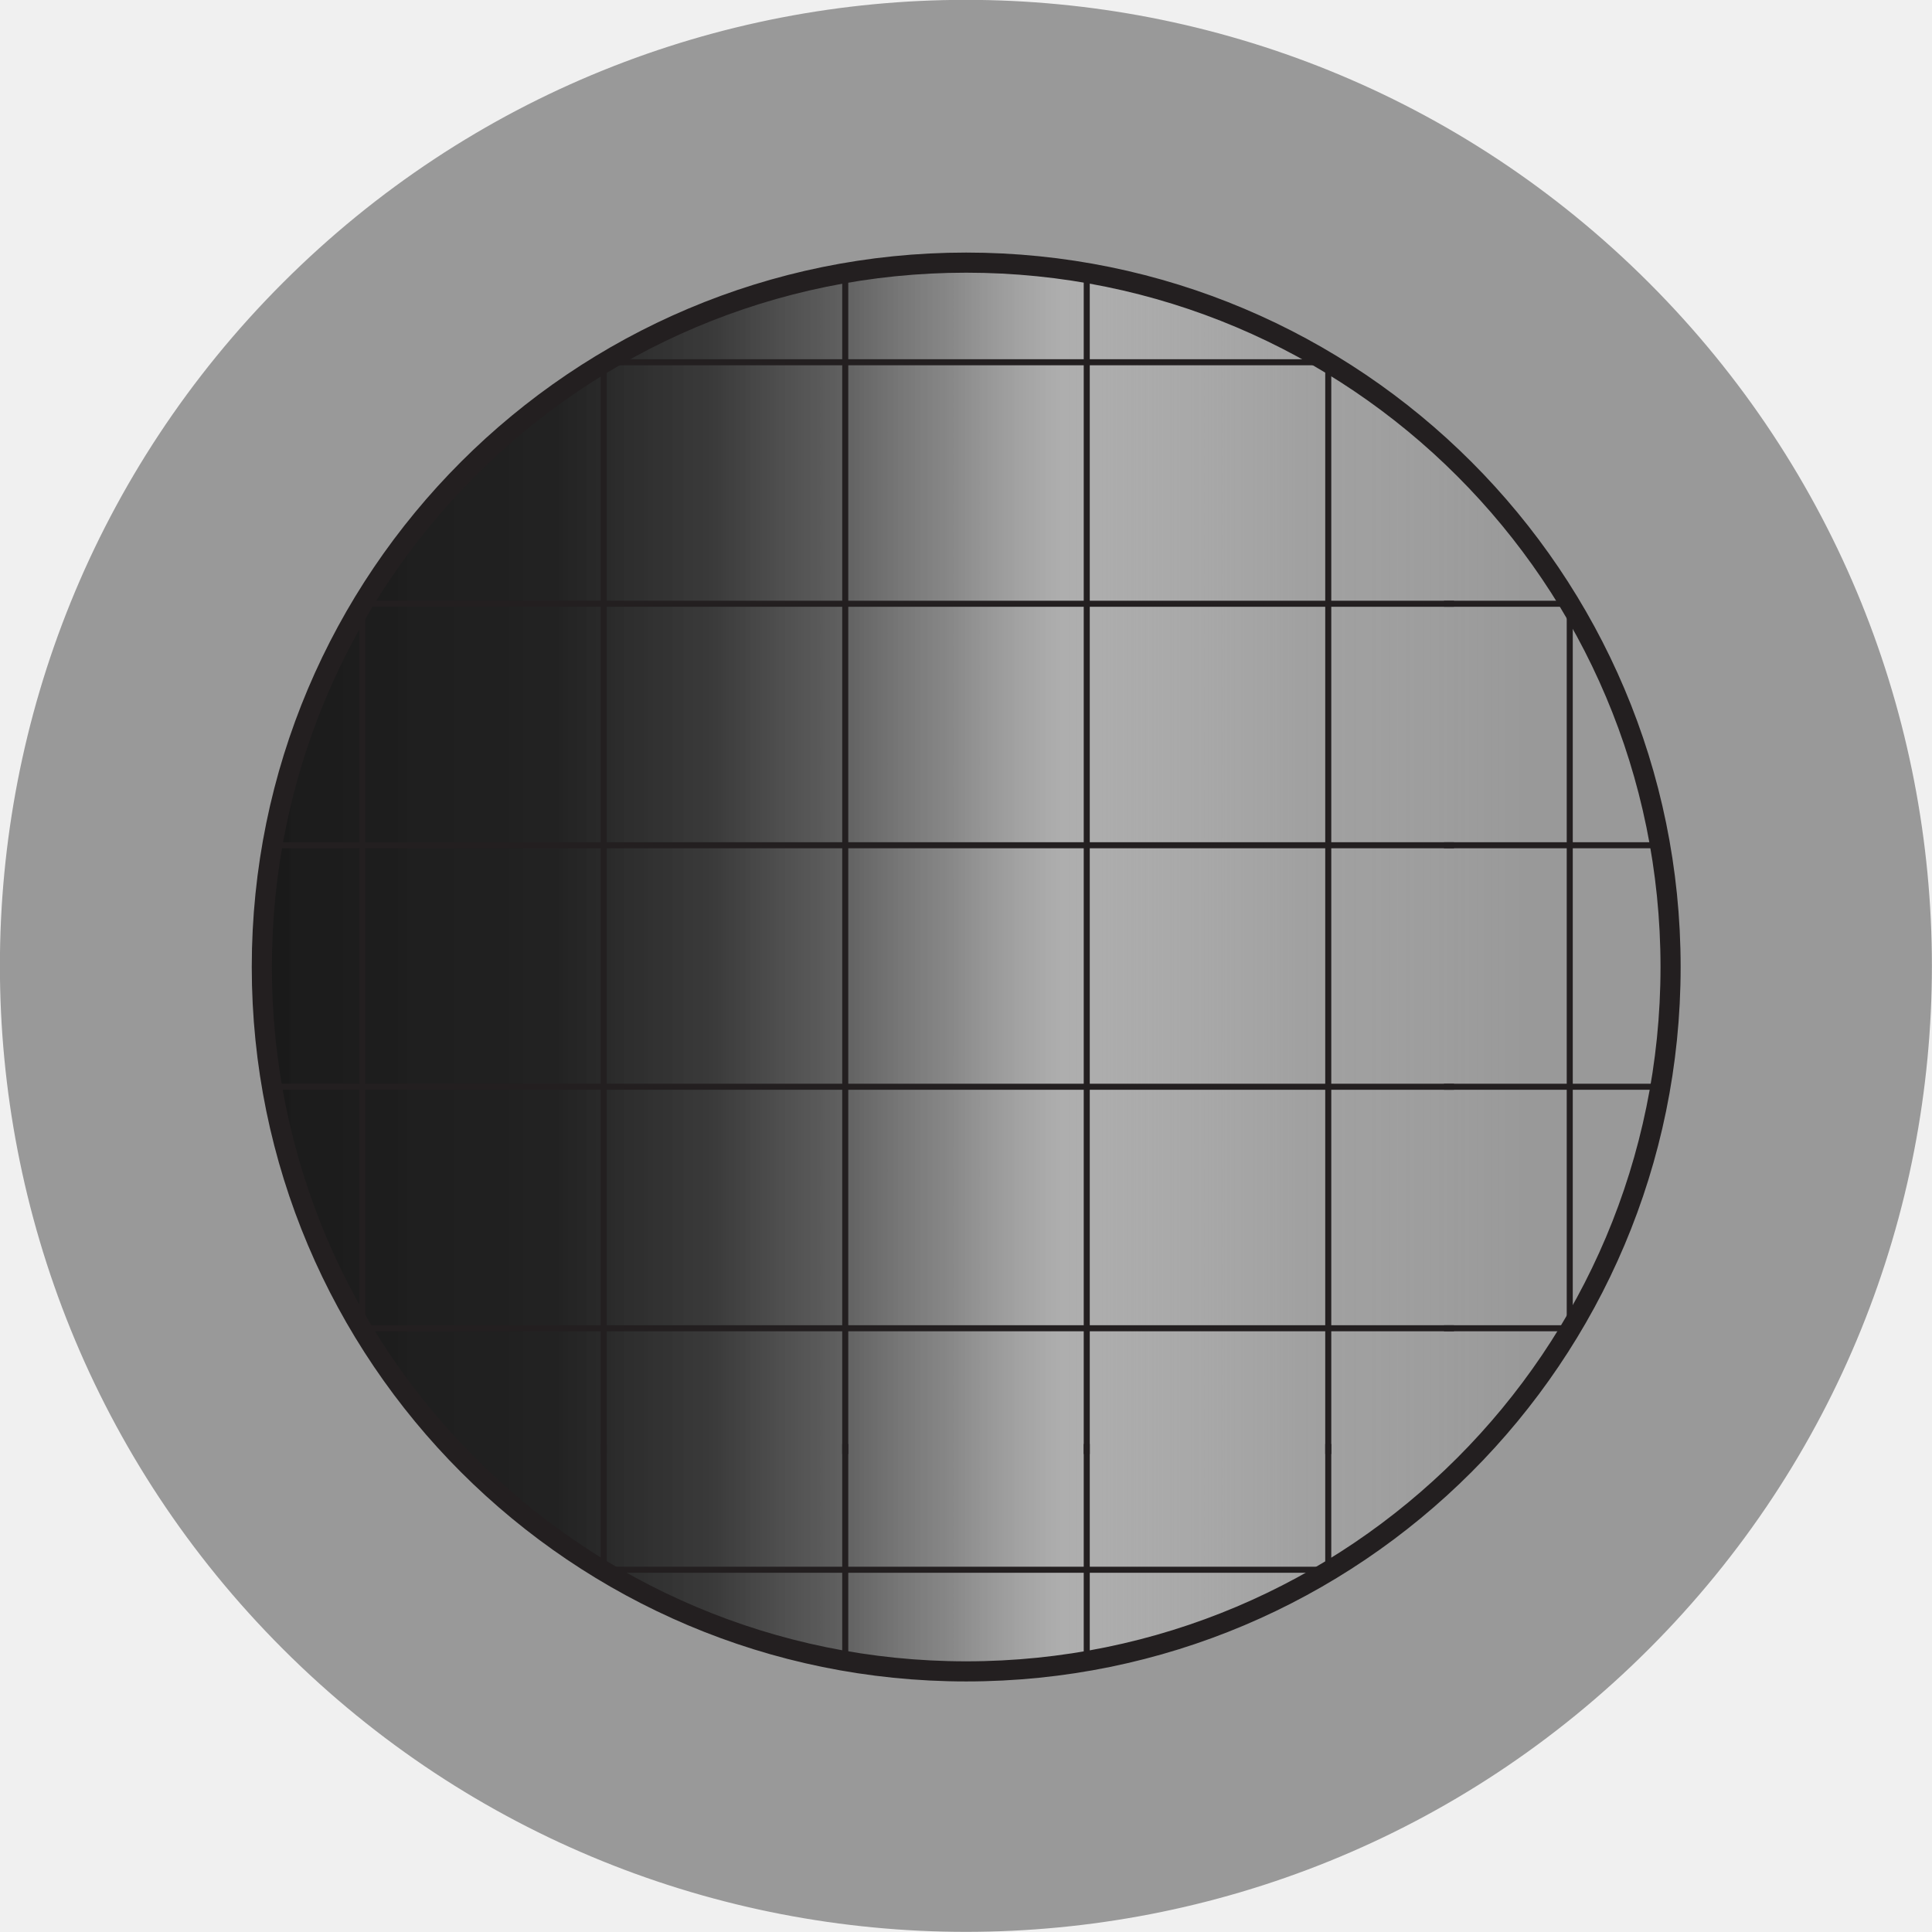
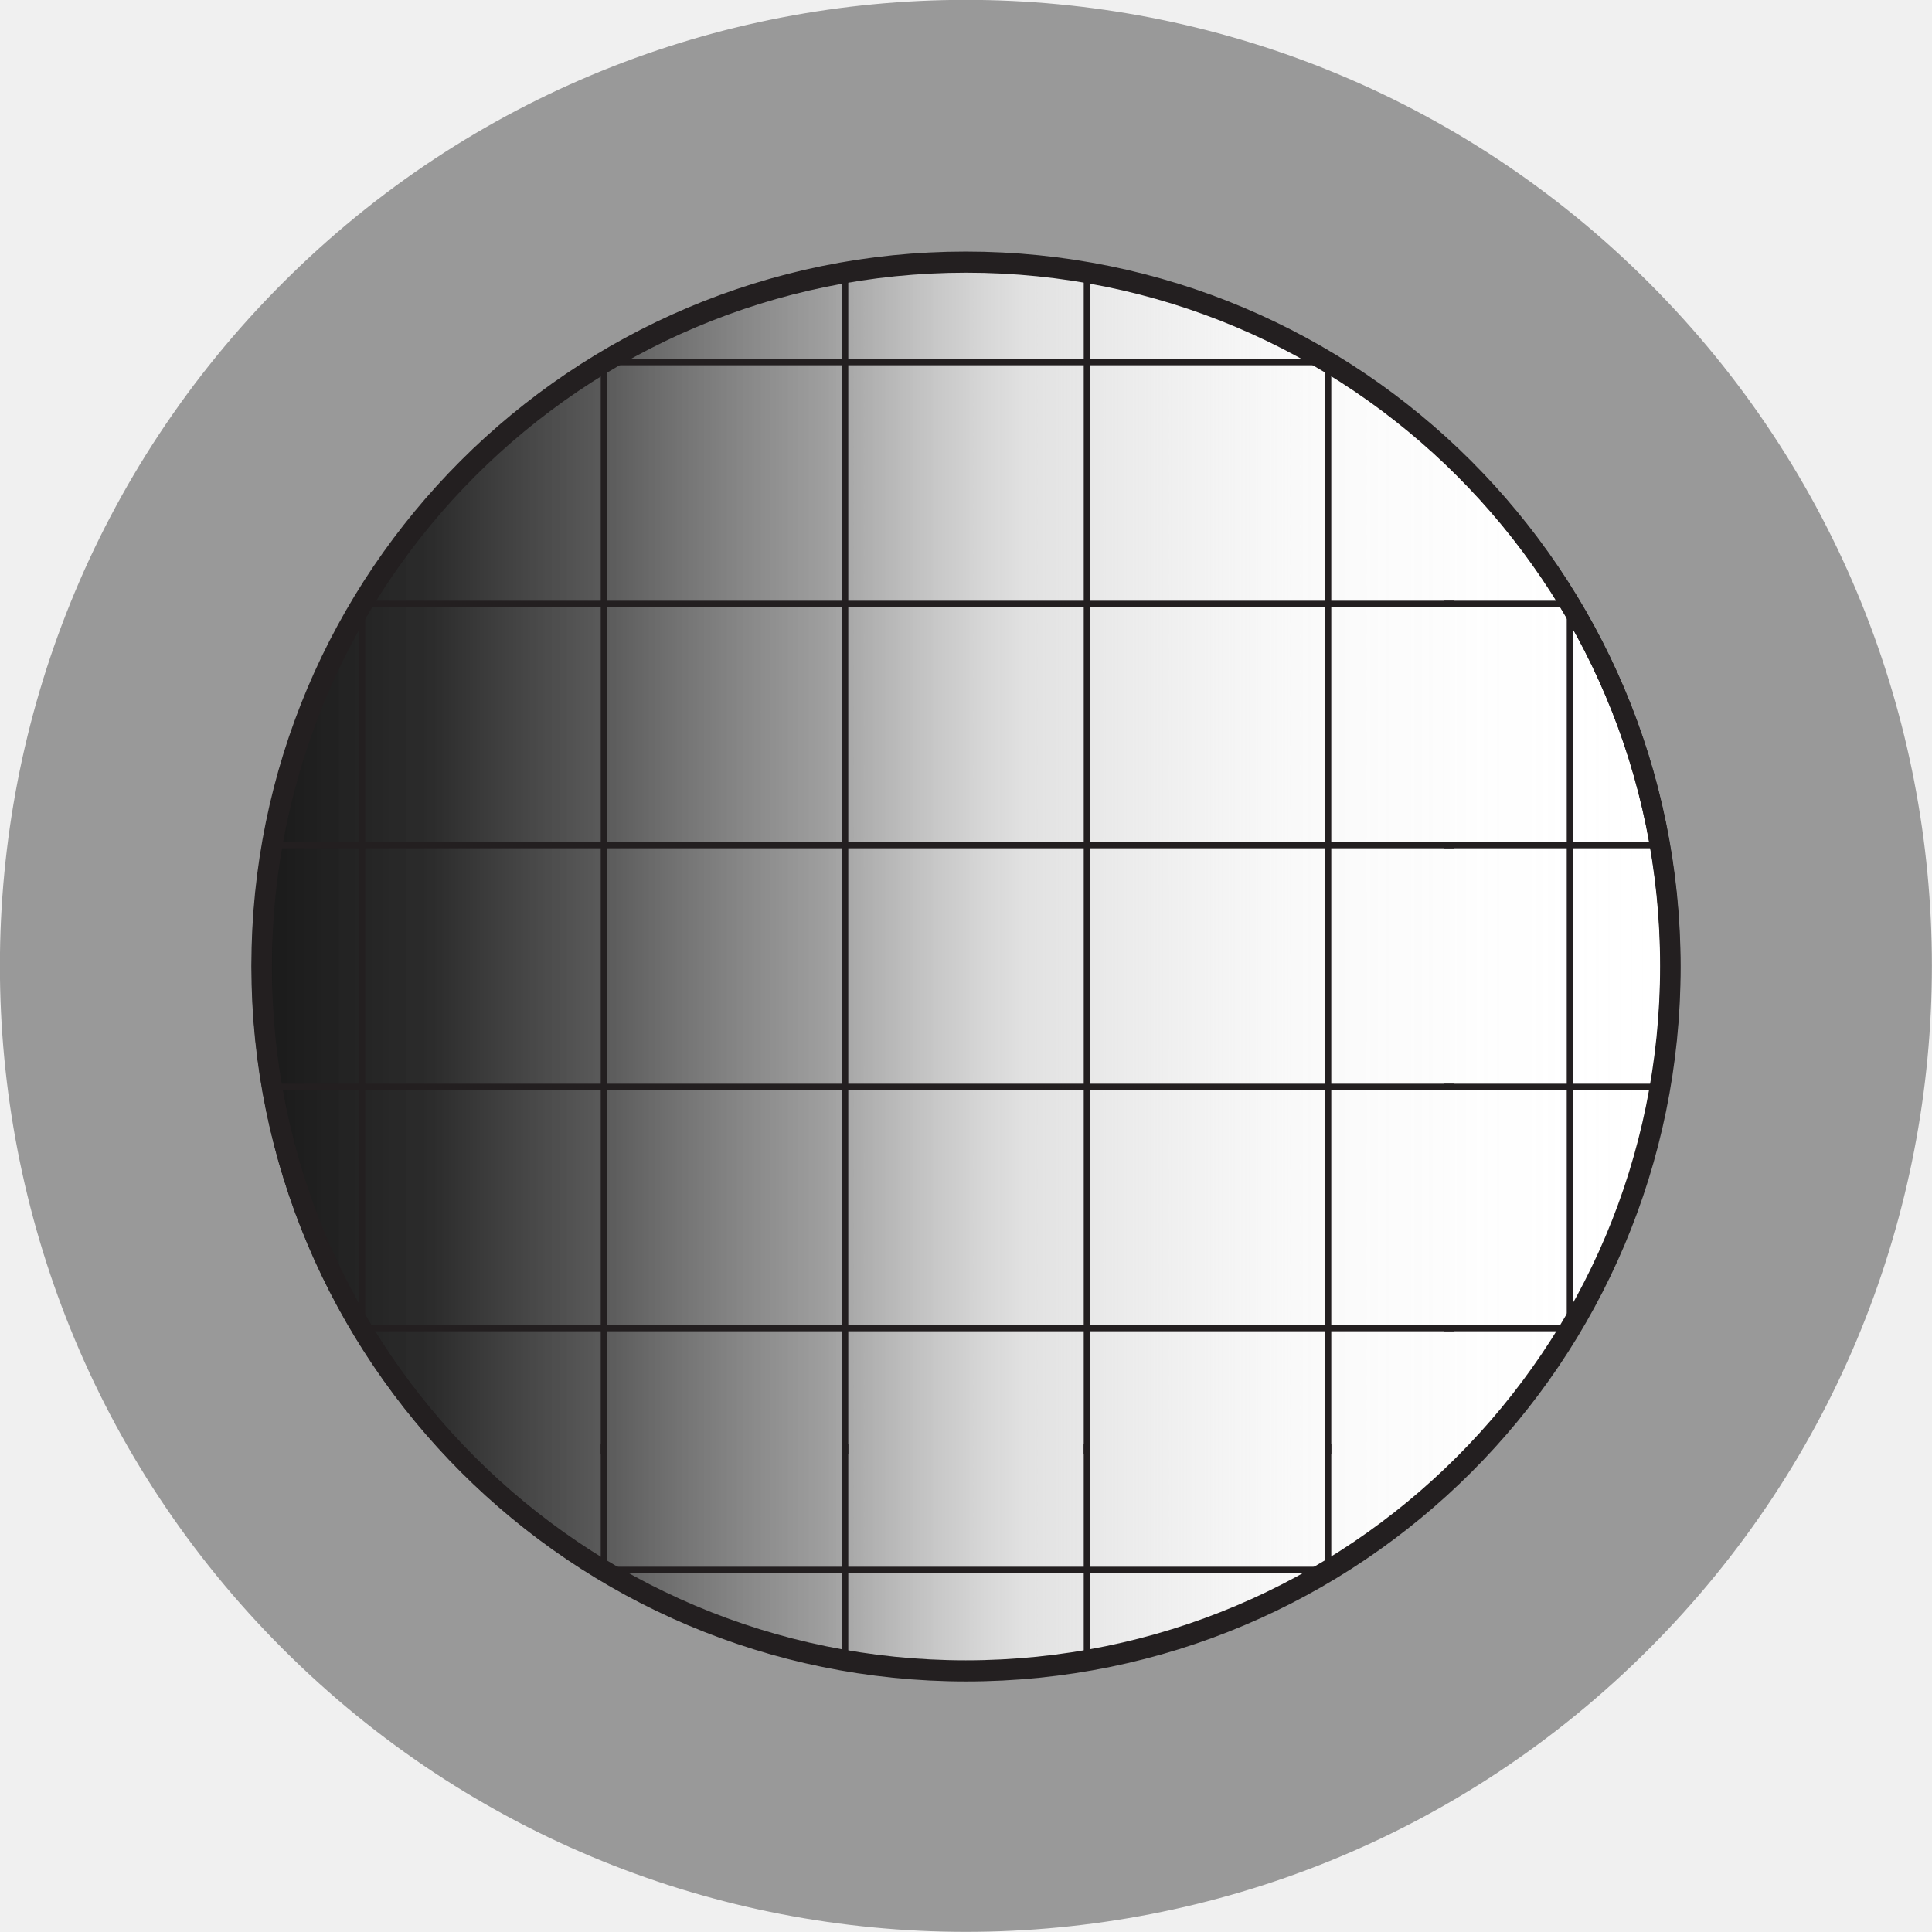
<svg xmlns="http://www.w3.org/2000/svg" id="Layer_1" data-name="Layer 1" viewBox="0 0 96 96">
  <defs>
-     <style>.cls-1,.cls-3,.cls-8{stroke:#231f20;}.cls-1,.cls-4,.cls-8{stroke-linecap:round;}.cls-1,.cls-4,.cls-7,.cls-8{stroke-miterlimit:10;}.cls-1,.cls-5{fill:url(#linear-gradient);}.cls-2,.cls-3,.cls-8{fill:none;}.cls-3{stroke-width:0.3px;}.cls-4{fill:#999;stroke:#999;}.cls-6{clip-path:url(#clip-path);}.cls-7{stroke:#000;fill:url(#Grid_1_pica_Lines);}</style>
+     <style>.cls-1,.cls-6{fill:#fff;}.cls-1,.cls-10,.cls-2,.cls-4{stroke:#231f20;}.cls-1,.cls-10,.cls-2,.cls-5{stroke-linecap:round;}.cls-1,.cls-10,.cls-2,.cls-5,.cls-9{stroke-miterlimit:10;}.cls-2,.cls-7{fill:url(#linear-gradient);}.cls-2{clip-path:url(#clip-path);}.cls-10,.cls-3,.cls-4{fill:none;}.cls-4{stroke-width:0.3px;}.cls-5{fill:#999;stroke:#999;}.cls-8{clip-path:url(#clip-path-2);}.cls-9{stroke:#000;fill:url(#Grid_1_pica_Lines);}</style>
    <linearGradient id="linear-gradient" x1="13.01" y1="48.05" x2="83.01" y2="48.05" gradientUnits="userSpaceOnUse">
      <stop offset="0" stop-color="#1a1a1a" />
-       <stop offset="0.21" stop-color="#202020" stop-opacity="0.98" />
-       <stop offset="0.32" stop-color="#333" stop-opacity="0.93" />
-       <stop offset="0.41" stop-color="#535353" stop-opacity="0.83" />
-       <stop offset="0.49" stop-color="#818181" stop-opacity="0.7" />
-       <stop offset="0.56" stop-color="#bcbcbc" stop-opacity="0.52" />
-       <stop offset="0.57" stop-color="#c3c3c3" stop-opacity="0.5" />
+       <stop offset="0.12" stop-color="#252525" stop-opacity="0.97" />
+       <stop offset="0.25" stop-color="#454545" stop-opacity="0.87" />
+       <stop offset="0.4" stop-color="#797979" stop-opacity="0.72" />
+       <stop offset="0.54" stop-color="#c2c2c2" stop-opacity="0.5" />
+       <stop offset="0.54" stop-color="#c3c3c3" stop-opacity="0.5" />
      <stop offset="0.74" stop-color="#d5d5d5" stop-opacity="0.13" />
-       <stop offset="0.9" stop-color="#fff" stop-opacity="0" />
+       <stop offset="1" stop-color="#fff" stop-opacity="0" />
    </linearGradient>
    <clipPath id="clip-path">
-       <circle class="cls-1" cx="48.01" cy="48.05" r="35" />
+       <circle class="cls-1" cx="47.99" cy="48" r="35" />
+     </clipPath>
+     <clipPath id="clip-path-2">
+       <circle class="cls-2" cx="48.01" cy="48.05" r="35" />
    </clipPath>
    <pattern id="Grid_1_pica_Lines" data-name="Grid 1 pica Lines" width="72" height="72" patternUnits="userSpaceOnUse" viewBox="0 0 72 72">
-       <rect class="cls-2" width="72" height="72" />
-       <line class="cls-3" x1="6" y1="71.75" x2="6" y2="144.25" />
-       <line class="cls-3" x1="30" y1="71.75" x2="30" y2="144.25" />
-       <line class="cls-3" x1="54" y1="71.75" x2="54" y2="144.25" />
-       <line class="cls-3" x1="18" y1="71.75" x2="18" y2="144.25" />
-       <line class="cls-3" x1="42" y1="71.75" x2="42" y2="144.25" />
-       <line class="cls-3" x1="66" y1="71.75" x2="66" y2="144.25" />
-       <line class="cls-3" x1="71.75" y1="66" x2="144.25" y2="66" />
-       <line class="cls-3" x1="71.75" y1="42" x2="144.25" y2="42" />
-       <line class="cls-3" x1="71.75" y1="18" x2="144.25" y2="18" />
-       <line class="cls-3" x1="71.75" y1="54" x2="144.25" y2="54" />
-       <line class="cls-3" x1="71.75" y1="30" x2="144.25" y2="30" />
-       <line class="cls-3" x1="71.75" y1="6" x2="144.25" y2="6" />
-       <line class="cls-3" x1="6" y1="-0.25" x2="6" y2="72.25" />
-       <line class="cls-3" x1="30" y1="-0.25" x2="30" y2="72.25" />
-       <line class="cls-3" x1="54" y1="-0.25" x2="54" y2="72.25" />
-       <line class="cls-3" x1="-0.25" y1="66" x2="72.25" y2="66" />
-       <line class="cls-3" x1="-0.25" y1="42" x2="72.25" y2="42" />
-       <line class="cls-3" x1="-0.25" y1="18" x2="72.25" y2="18" />
-       <line class="cls-3" x1="-0.25" y1="54" x2="72.25" y2="54" />
-       <line class="cls-3" x1="-0.25" y1="30" x2="72.25" y2="30" />
-       <line class="cls-3" x1="-0.25" y1="6" x2="72.25" y2="6" />
-       <line class="cls-3" x1="18" y1="-0.25" x2="18" y2="72.25" />
-       <line class="cls-3" x1="42" y1="-0.25" x2="42" y2="72.25" />
-       <line class="cls-3" x1="66" y1="-0.25" x2="66" y2="72.25" />
-       <line class="cls-3" x1="-72.25" y1="66" x2="0.25" y2="66" />
-       <line class="cls-3" x1="-72.25" y1="42" x2="0.25" y2="42" />
-       <line class="cls-3" x1="-72.25" y1="18" x2="0.25" y2="18" />
-       <line class="cls-3" x1="-72.25" y1="54" x2="0.25" y2="54" />
-       <line class="cls-3" x1="-72.25" y1="30" x2="0.25" y2="30" />
-       <line class="cls-3" x1="-72.25" y1="6" x2="0.25" y2="6" />
-       <line class="cls-3" x1="6" y1="-72.25" x2="6" y2="0.25" />
-       <line class="cls-3" x1="30" y1="-72.25" x2="30" y2="0.25" />
-       <line class="cls-3" x1="54" y1="-72.25" x2="54" y2="0.25" />
-       <line class="cls-3" x1="18" y1="-72.25" x2="18" y2="0.25" />
-       <line class="cls-3" x1="42" y1="-72.25" x2="42" y2="0.25" />
-       <line class="cls-3" x1="66" y1="-72.25" x2="66" y2="0.25" />
+       <rect class="cls-3" width="72" height="72" />
+       <line class="cls-4" x1="6" y1="71.75" x2="6" y2="144.25" />
+       <line class="cls-4" x1="30" y1="71.75" x2="30" y2="144.25" />
+       <line class="cls-4" x1="54" y1="71.75" x2="54" y2="144.25" />
+       <line class="cls-4" x1="18" y1="71.75" x2="18" y2="144.25" />
+       <line class="cls-4" x1="42" y1="71.75" x2="42" y2="144.25" />
+       <line class="cls-4" x1="66" y1="71.75" x2="66" y2="144.25" />
+       <line class="cls-4" x1="71.75" y1="66" x2="144.25" y2="66" />
+       <line class="cls-4" x1="71.75" y1="42" x2="144.25" y2="42" />
+       <line class="cls-4" x1="71.75" y1="18" x2="144.25" y2="18" />
+       <line class="cls-4" x1="71.75" y1="54" x2="144.25" y2="54" />
+       <line class="cls-4" x1="71.75" y1="30" x2="144.25" y2="30" />
+       <line class="cls-4" x1="71.75" y1="6" x2="144.25" y2="6" />
+       <line class="cls-4" x1="6" y1="-0.25" x2="6" y2="72.25" />
+       <line class="cls-4" x1="30" y1="-0.25" x2="30" y2="72.25" />
+       <line class="cls-4" x1="54" y1="-0.25" x2="54" y2="72.25" />
+       <line class="cls-4" x1="-0.25" y1="66" x2="72.25" y2="66" />
+       <line class="cls-4" x1="-0.25" y1="42" x2="72.25" y2="42" />
+       <line class="cls-4" x1="-0.25" y1="18" x2="72.25" y2="18" />
+       <line class="cls-4" x1="-0.25" y1="54" x2="72.25" y2="54" />
+       <line class="cls-4" x1="-0.25" y1="30" x2="72.25" y2="30" />
+       <line class="cls-4" x1="-0.25" y1="6" x2="72.25" y2="6" />
+       <line class="cls-4" x1="18" y1="-0.25" x2="18" y2="72.25" />
+       <line class="cls-4" x1="42" y1="-0.25" x2="42" y2="72.25" />
+       <line class="cls-4" x1="66" y1="-0.25" x2="66" y2="72.25" />
+       <line class="cls-4" x1="-72.25" y1="66" x2="0.25" y2="66" />
+       <line class="cls-4" x1="-72.25" y1="42" x2="0.25" y2="42" />
+       <line class="cls-4" x1="-72.25" y1="18" x2="0.25" y2="18" />
+       <line class="cls-4" x1="-72.25" y1="54" x2="0.25" y2="54" />
+       <line class="cls-4" x1="-72.25" y1="30" x2="0.25" y2="30" />
+       <line class="cls-4" x1="-72.25" y1="6" x2="0.25" y2="6" />
+       <line class="cls-4" x1="6" y1="-72.25" x2="6" y2="0.25" />
+       <line class="cls-4" x1="30" y1="-72.25" x2="30" y2="0.25" />
+       <line class="cls-4" x1="54" y1="-72.25" x2="54" y2="0.25" />
+       <line class="cls-4" x1="18" y1="-72.25" x2="18" y2="0.25" />
+       <line class="cls-4" x1="42" y1="-72.25" x2="42" y2="0.25" />
+       <line class="cls-4" x1="66" y1="-72.25" x2="66" y2="0.25" />
    </pattern>
  </defs>
-   <circle class="cls-4" cx="48" cy="47.99" r="47.5" transform="translate(-19.88 48) rotate(-45)" />
-   <circle class="cls-5" cx="48.01" cy="48.05" r="35" />
-   <g class="cls-6">
-     <rect class="cls-7" x="9.73" y="10.22" width="76.55" height="79.67" />
+   <circle class="cls-5" cx="48" cy="47.99" r="47.5" transform="translate(-19.88 48) rotate(-45)" />
+   <circle class="cls-6" cx="47.99" cy="48" r="35" />
+   <circle class="cls-7" cx="48.01" cy="48.05" r="35" />
+   <g class="cls-8">
+     <rect class="cls-9" x="9.73" y="10.22" width="76.55" height="79.67" />
  </g>
-   <circle class="cls-8" cx="48.01" cy="48.05" r="35" />
+   <circle class="cls-10" cx="47.99" cy="48" r="35" />
+   <circle class="cls-10" cx="48.01" cy="48.05" r="35" />
</svg>
